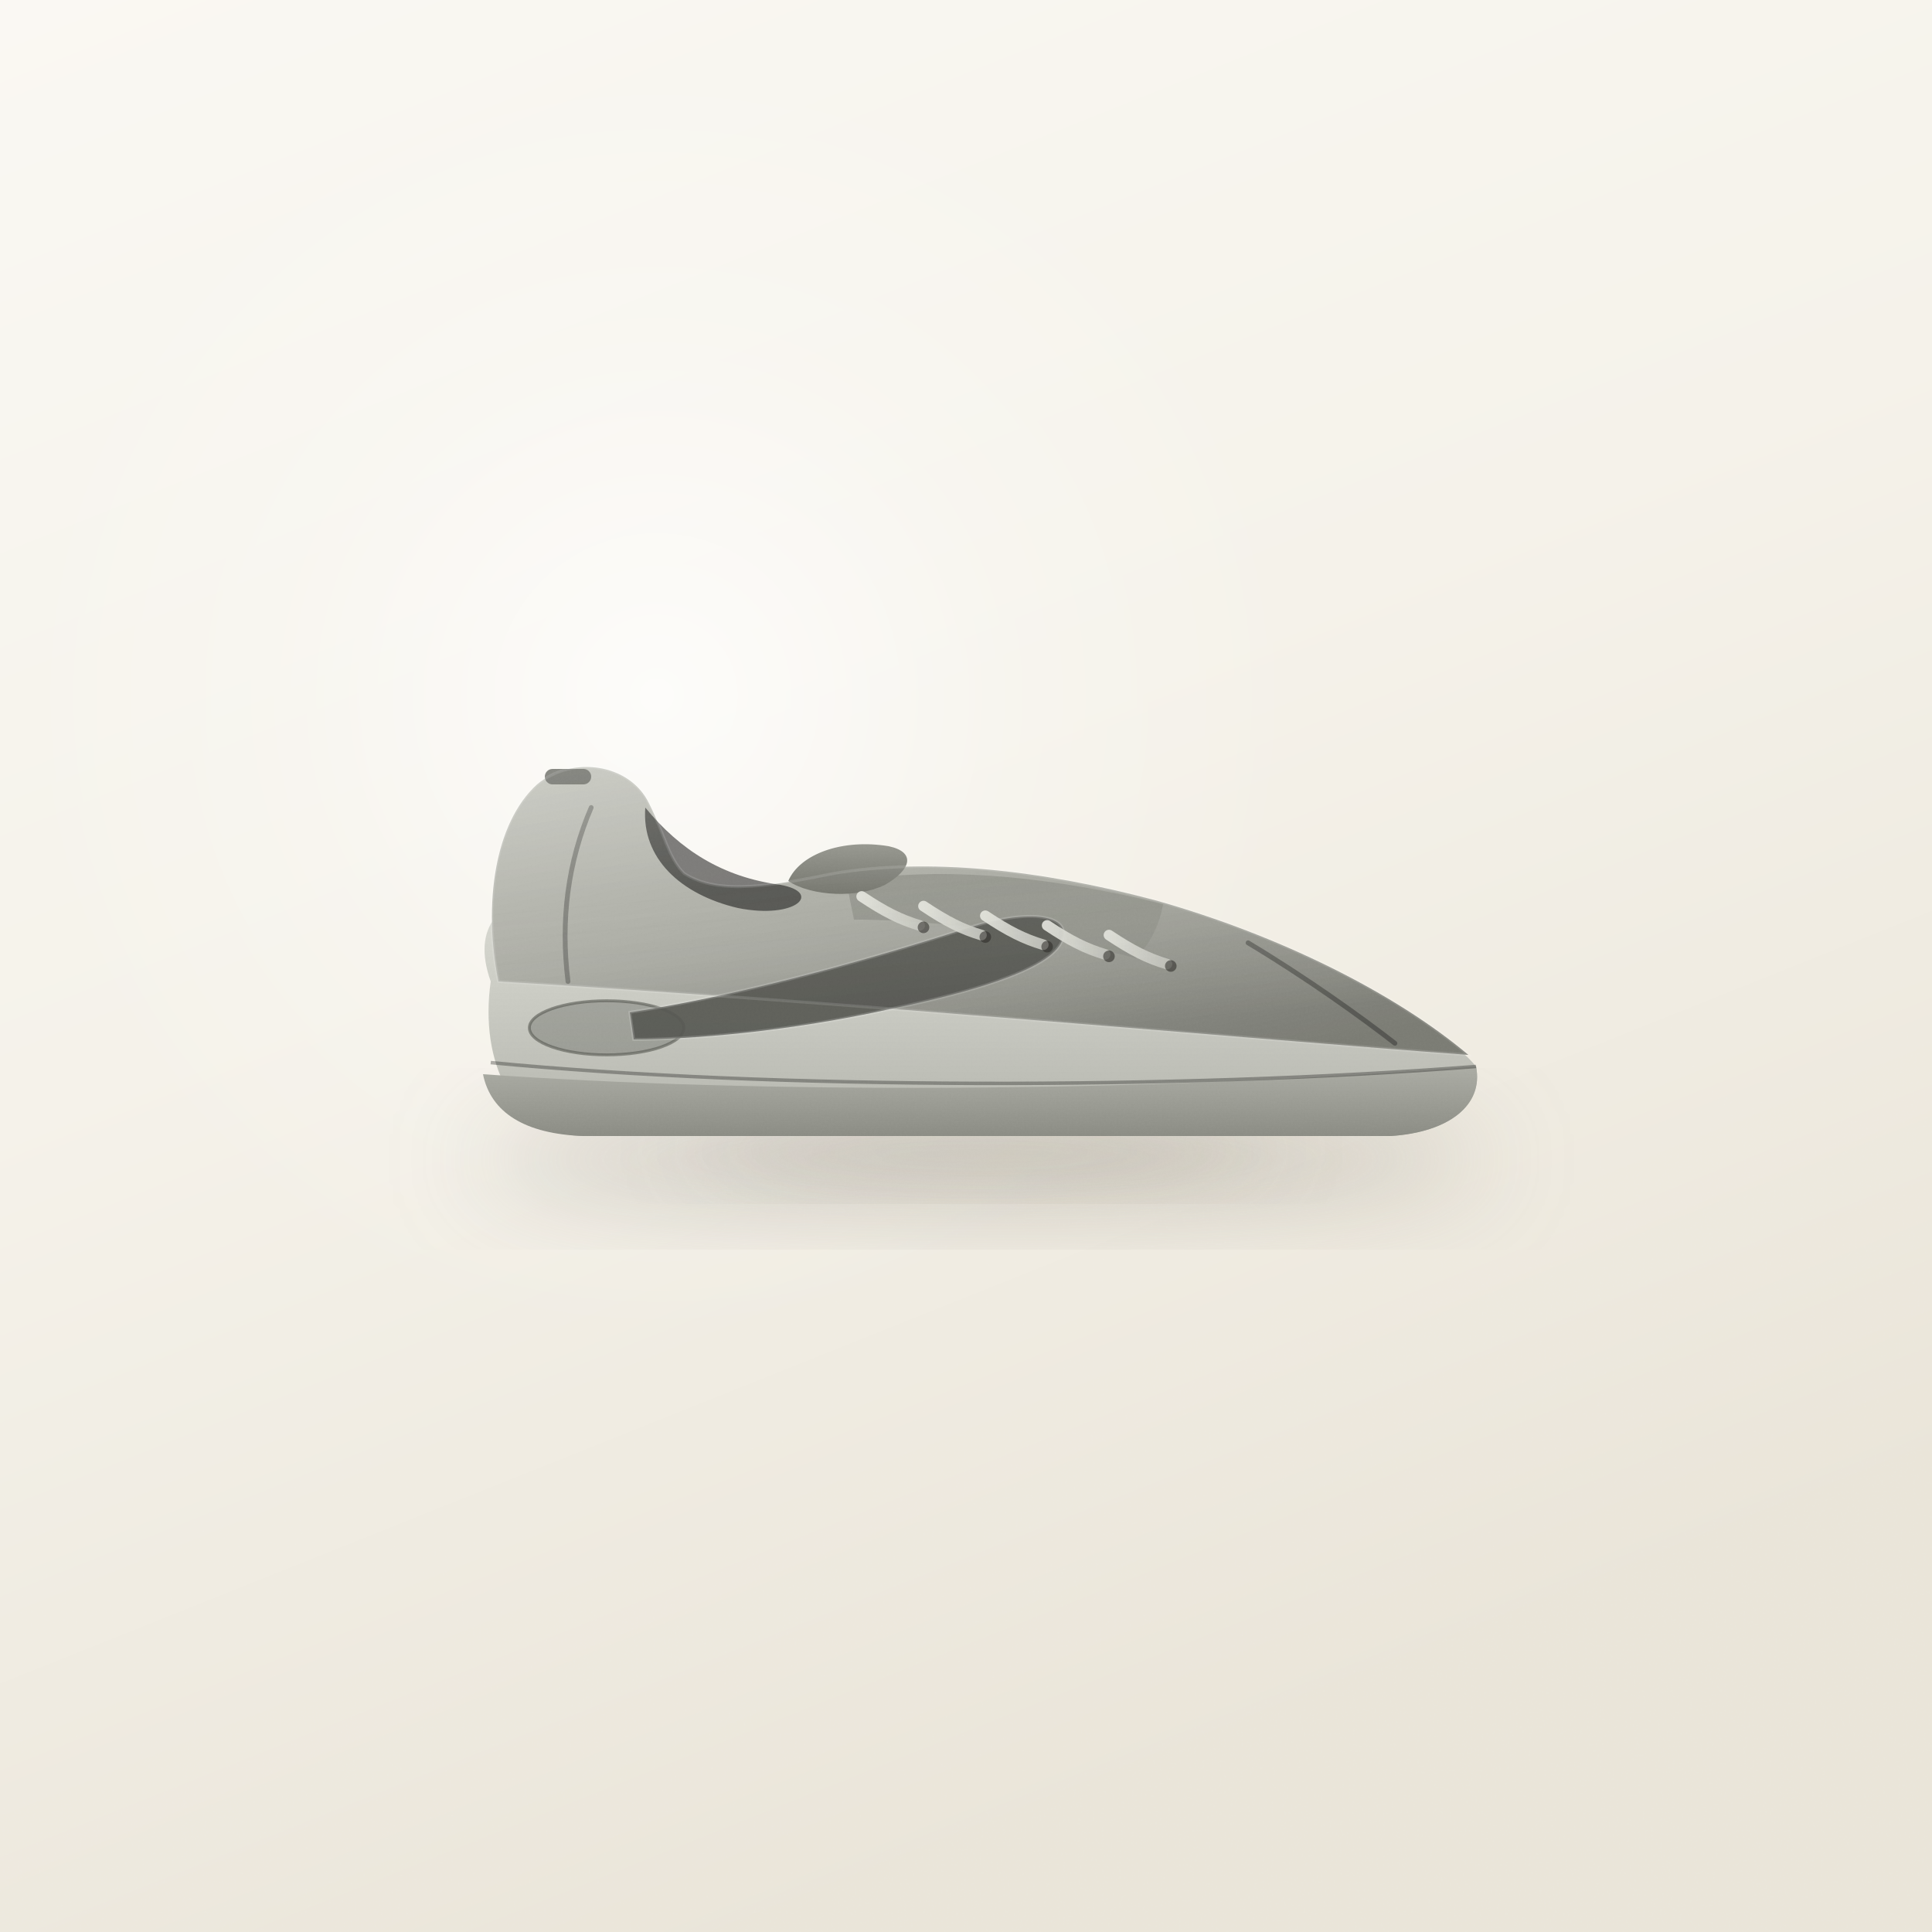
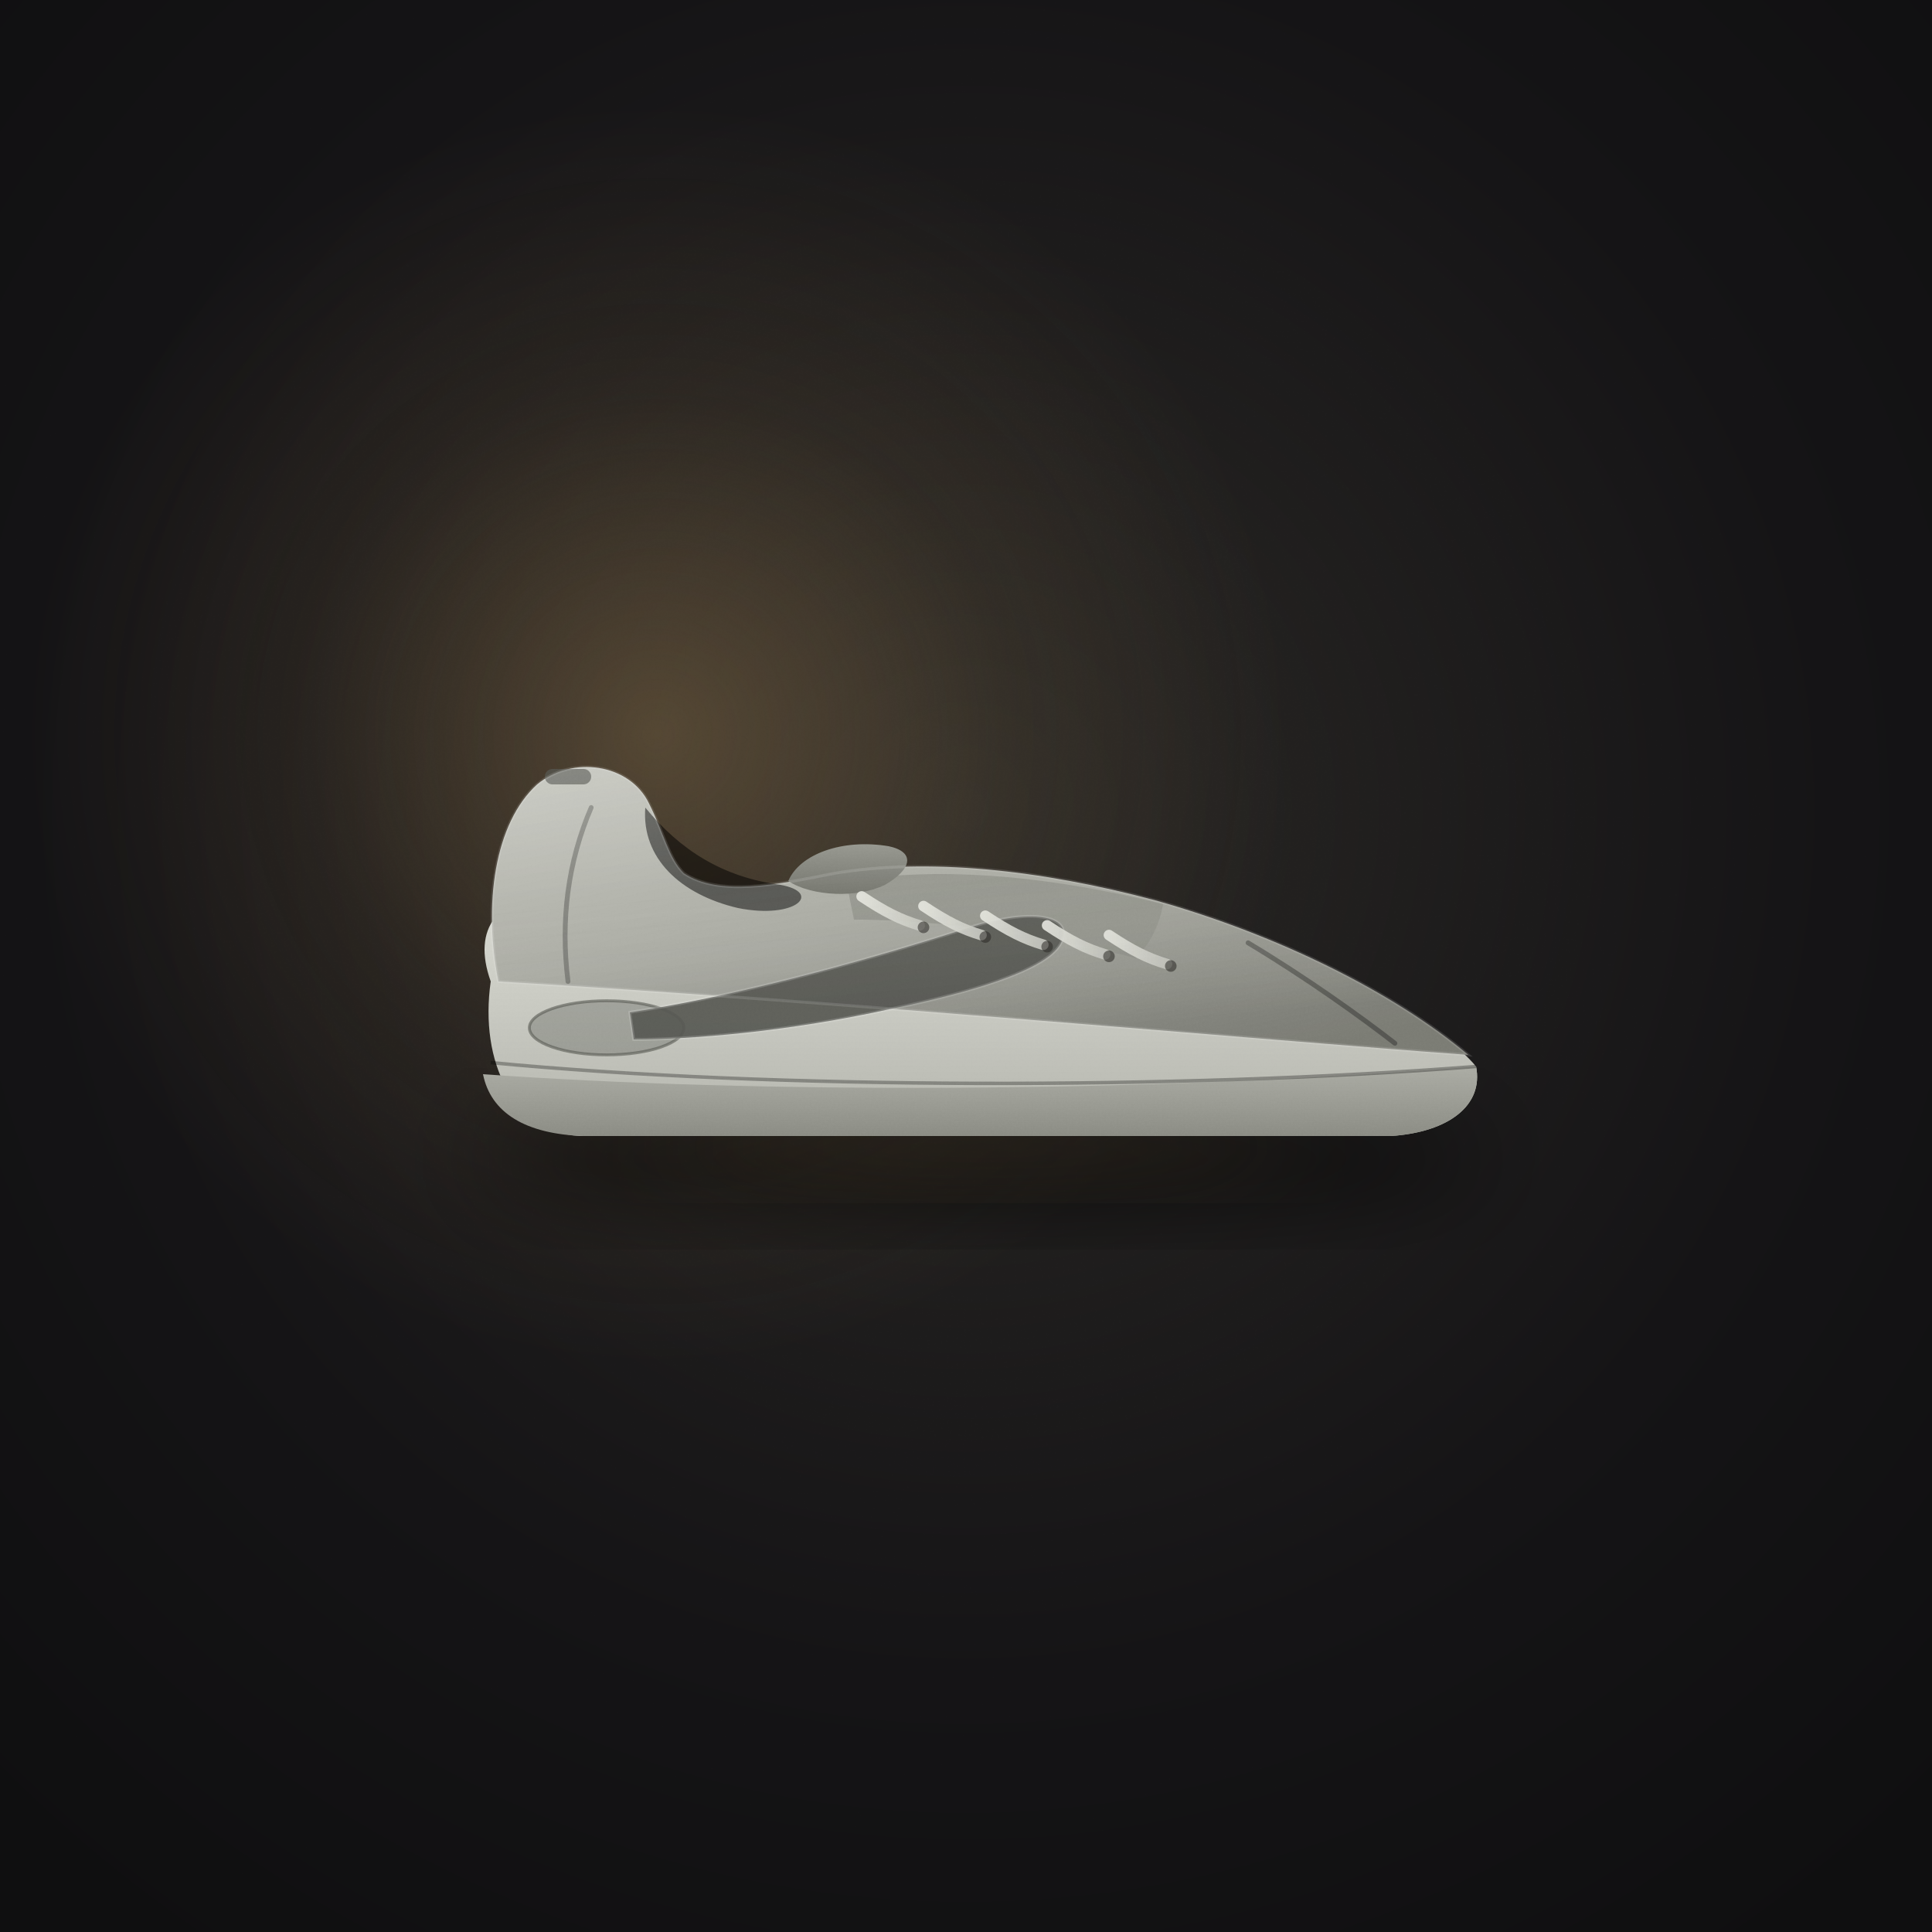
<svg xmlns="http://www.w3.org/2000/svg" viewBox="0 0 1000 1000" width="1000" height="1000" role="img">
  <defs>
-     <linearGradient id="bg" x1="0" y1="0" x2="0.4" y2="1">
-       <stop offset="0" stop-color="#faf8f3" />
-       <stop offset="0.5" stop-color="#f5f2ea" />
-       <stop offset="1" stop-color="#eae5d9" />
-     </linearGradient>
+     <radialGradient id="bg" cx="0.5" cy="0.42" r="0.72">
+       <stop offset="0" stop-color="#2a2825" />
+       <stop offset="0.62" stop-color="#151416" />
+       <stop offset="1" stop-color="#0f0f10" />
+     </radialGradient>
    <radialGradient id="bloom">
-       <stop offset="0" stop-color="#ffffff" stop-opacity="0.75" />
-       <stop offset="0.55" stop-color="#ffffff" stop-opacity="0.2" />
-       <stop offset="1" stop-color="#ffffff" stop-opacity="0" />
+       <stop offset="0" stop-color="#c9a063" stop-opacity="0.3" />
+       <stop offset="0.55" stop-color="#c9a063" stop-opacity="0.08" />
+       <stop offset="1" stop-color="#c9a063" stop-opacity="0" />
    </radialGradient>
    <linearGradient id="upperGrad" x1="0.1" y1="0" x2="0.8" y2="1">
      <stop offset="0" stop-color="#c3c4bc" />
      <stop offset="0.5" stop-color="#a9aaa2" />
      <stop offset="1" stop-color="#878880" />
    </linearGradient>
    <linearGradient id="midGrad" x1="0" y1="0" x2="0" y2="1">
      <stop offset="0" stop-color="#dbdcd4" />
      <stop offset="1" stop-color="#b3b4ac" />
    </linearGradient>
    <linearGradient id="soleGrad" x1="0" y1="0" x2="0" y2="1">
      <stop offset="0" stop-color="#abaca4" />
      <stop offset="1" stop-color="#8b8c84" />
    </linearGradient>
    <linearGradient id="collarGrad" x1="0" y1="0" x2="0" y2="1">
      <stop offset="0" stop-color="#979890" />
      <stop offset="1" stop-color="#75766e" />
    </linearGradient>
    <linearGradient id="lace" x1="0" y1="0" x2="1" y2="0">
      <stop offset="0" stop-color="#e7e8e0" />
      <stop offset="1" stop-color="#c9cac2" />
    </linearGradient>
    <linearGradient id="sheen" x1="0" y1="0" x2="0.3" y2="1">
      <stop offset="0" stop-color="#ffffff" stop-opacity="0.22" />
      <stop offset="0.45" stop-color="#ffffff" stop-opacity="0.02" />
      <stop offset="1" stop-color="#000000" stop-opacity="0.18" />
    </linearGradient>
    <filter id="soft" x="-40%" y="-40%" width="180%" height="180%">
      <feGaussianBlur stdDeviation="26" />
    </filter>
    <filter id="grain">
      <feTurbulence type="fractalNoise" baseFrequency="0.9" numOctaves="3" seed="30" />
      <feColorMatrix type="saturate" values="0" />
    </filter>
  </defs>
  <rect width="1000" height="1000" fill="url(#bg)" />
-   <circle cx="340" cy="360" r="340" fill="url(#bloom)" />
-   <ellipse cx="508" cy="600" rx="262" ry="26" fill="#8a8378" opacity="0.34" filter="url(#soft)" />
-   <ellipse cx="508" cy="596" rx="150" ry="15" fill="#6b6459" opacity="0.24" filter="url(#soft)" />
+   <circle cx="340" cy="380" r="330" fill="url(#bloom)" />
+   <ellipse cx="508" cy="600" rx="262" ry="26" fill="#000" opacity="0.6" filter="url(#soft)" />
+   <ellipse cx="508" cy="594" rx="160" ry="16" fill="#c9a063" opacity="0.14" filter="url(#soft)" />
  <g transform="">
    <g transform="">
      <g transform="rotate(0 500 500)">
        <g transform="translate(150 250)">
          <path d="M104 258 C94 230, 108 214, 138 212 L470 242 C545 256, 596 280, 614 302 C618 322, 600 336, 570 338 L150 338 C116 336, 98 300, 104 258 Z" fill="url(#midGrad)" />
          <ellipse cx="164" cy="282" rx="40" ry="14" fill="#575852" opacity="0.35" />
          <ellipse cx="164" cy="282" rx="40" ry="14" fill="none" stroke="#575852" stroke-opacity="0.6" stroke-width="1.5" />
          <path d="M100 306 C104 326, 122 337, 152 338 L570 338 C600 336, 618 322, 614 302 C440 316, 240 316, 100 306 Z" fill="url(#soleGrad)" />
          <path d="M104 300 C250 314, 460 314, 614 302" fill="none" stroke="#000" stroke-opacity="0.3" stroke-width="1.8" />
          <path d="M108 258 C100 218, 106 176, 128 156 C146 141, 176 145, 186 166 C194 182, 196 194, 204 202 C222 214, 252 208, 282 202 C330 194, 388 200, 448 216 C512 234, 572 264, 610 296 C500 288, 280 268, 108 258 Z" fill="url(#upperGrad)" />
          <path d="M288 206 C340 198, 396 204, 452 218 C450 230, 444 240, 438 246 C384 232, 330 226, 292 226 Z" fill="#93948c" opacity="0.85" />
          <path d="M176 274 C228 266, 290 250, 352 230 C384 220, 404 224, 400 236 C396 250, 360 262, 312 272 C258 284, 208 288, 178 288 Z" fill="#575852" opacity="0.92" />
          <path d="M176 274 C228 266, 290 250, 352 230 C384 220, 404 224, 400 236 C396 250, 360 262, 312 272 C258 284, 208 288, 178 288 Z" fill="none" stroke="#fff" stroke-opacity="0.16" stroke-width="1.5" />
          <path d="M496 238 C526 256, 554 276, 572 290" fill="none" stroke="#000" stroke-opacity="0.3" stroke-width="2.5" stroke-linecap="round" />
          <path d="M156 168 C144 196, 140 226, 144 258" fill="none" stroke="#000" stroke-opacity="0.26" stroke-width="2.5" stroke-linecap="round" />
          <path d="M258 206 C264 192, 286 184, 310 188 C324 191, 322 200, 308 208 C294 215, 270 214, 258 206 Z" fill="url(#collarGrad)" />
          <path d="M184 168 C202 190, 224 204, 254 208 C276 212, 262 226, 232 220 C202 213, 182 194, 184 168 Z" fill="#000" fill-opacity="0.5" />
          <path d="M296 214 C308 222, 316 226, 326 229" stroke="url(#lace)" stroke-width="5.5" stroke-linecap="round" fill="none" opacity="0.9" />
          <circle cx="328" cy="230" r="3" fill="#24231f" opacity="0.55" />
          <path d="M328 219 C340 227, 348 231, 358 234" stroke="url(#lace)" stroke-width="5.5" stroke-linecap="round" fill="none" opacity="0.9" />
          <circle cx="360" cy="235" r="3" fill="#24231f" opacity="0.55" />
          <path d="M360 224 C372 232, 380 236, 390 239" stroke="url(#lace)" stroke-width="5.5" stroke-linecap="round" fill="none" opacity="0.9" />
          <circle cx="392" cy="240" r="3" fill="#24231f" opacity="0.55" />
          <path d="M392 229 C404 237, 412 241, 422 244" stroke="url(#lace)" stroke-width="5.5" stroke-linecap="round" fill="none" opacity="0.9" />
          <circle cx="424" cy="245" r="3" fill="#24231f" opacity="0.55" />
          <path d="M424 234 C436 242, 444 246, 454 249" stroke="url(#lace)" stroke-width="5.5" stroke-linecap="round" fill="none" opacity="0.9" />
          <circle cx="456" cy="250" r="3" fill="#24231f" opacity="0.55" />
          <rect x="132" y="148" width="24" height="8" rx="4" fill="#575852" opacity="0.7" />
          <path d="M108 258 C100 218, 106 176, 128 156 C146 141, 176 145, 186 166 C194 182, 196 194, 204 202 C222 214, 252 208, 282 202 C330 194, 388 200, 448 216 C512 234, 572 264, 610 296 C500 288, 280 268, 108 258 Z" fill="url(#sheen)" opacity="0.5" />
          <path d="M108 258 C100 218, 106 176, 128 156 C146 141, 176 145, 186 166 C194 182, 196 194, 204 202 C222 214, 252 208, 282 202 C330 194, 388 200, 448 216 C512 234, 572 264, 610 296 C500 288, 280 268, 108 258 Z" fill="none" stroke="#fff" stroke-opacity="0.12" stroke-width="1.5" />
        </g>
      </g>
    </g>
  </g>
  <rect width="1000" height="1000" filter="url(#grain)" opacity="0.045" style="mix-blend-mode:overlay" />
</svg>
